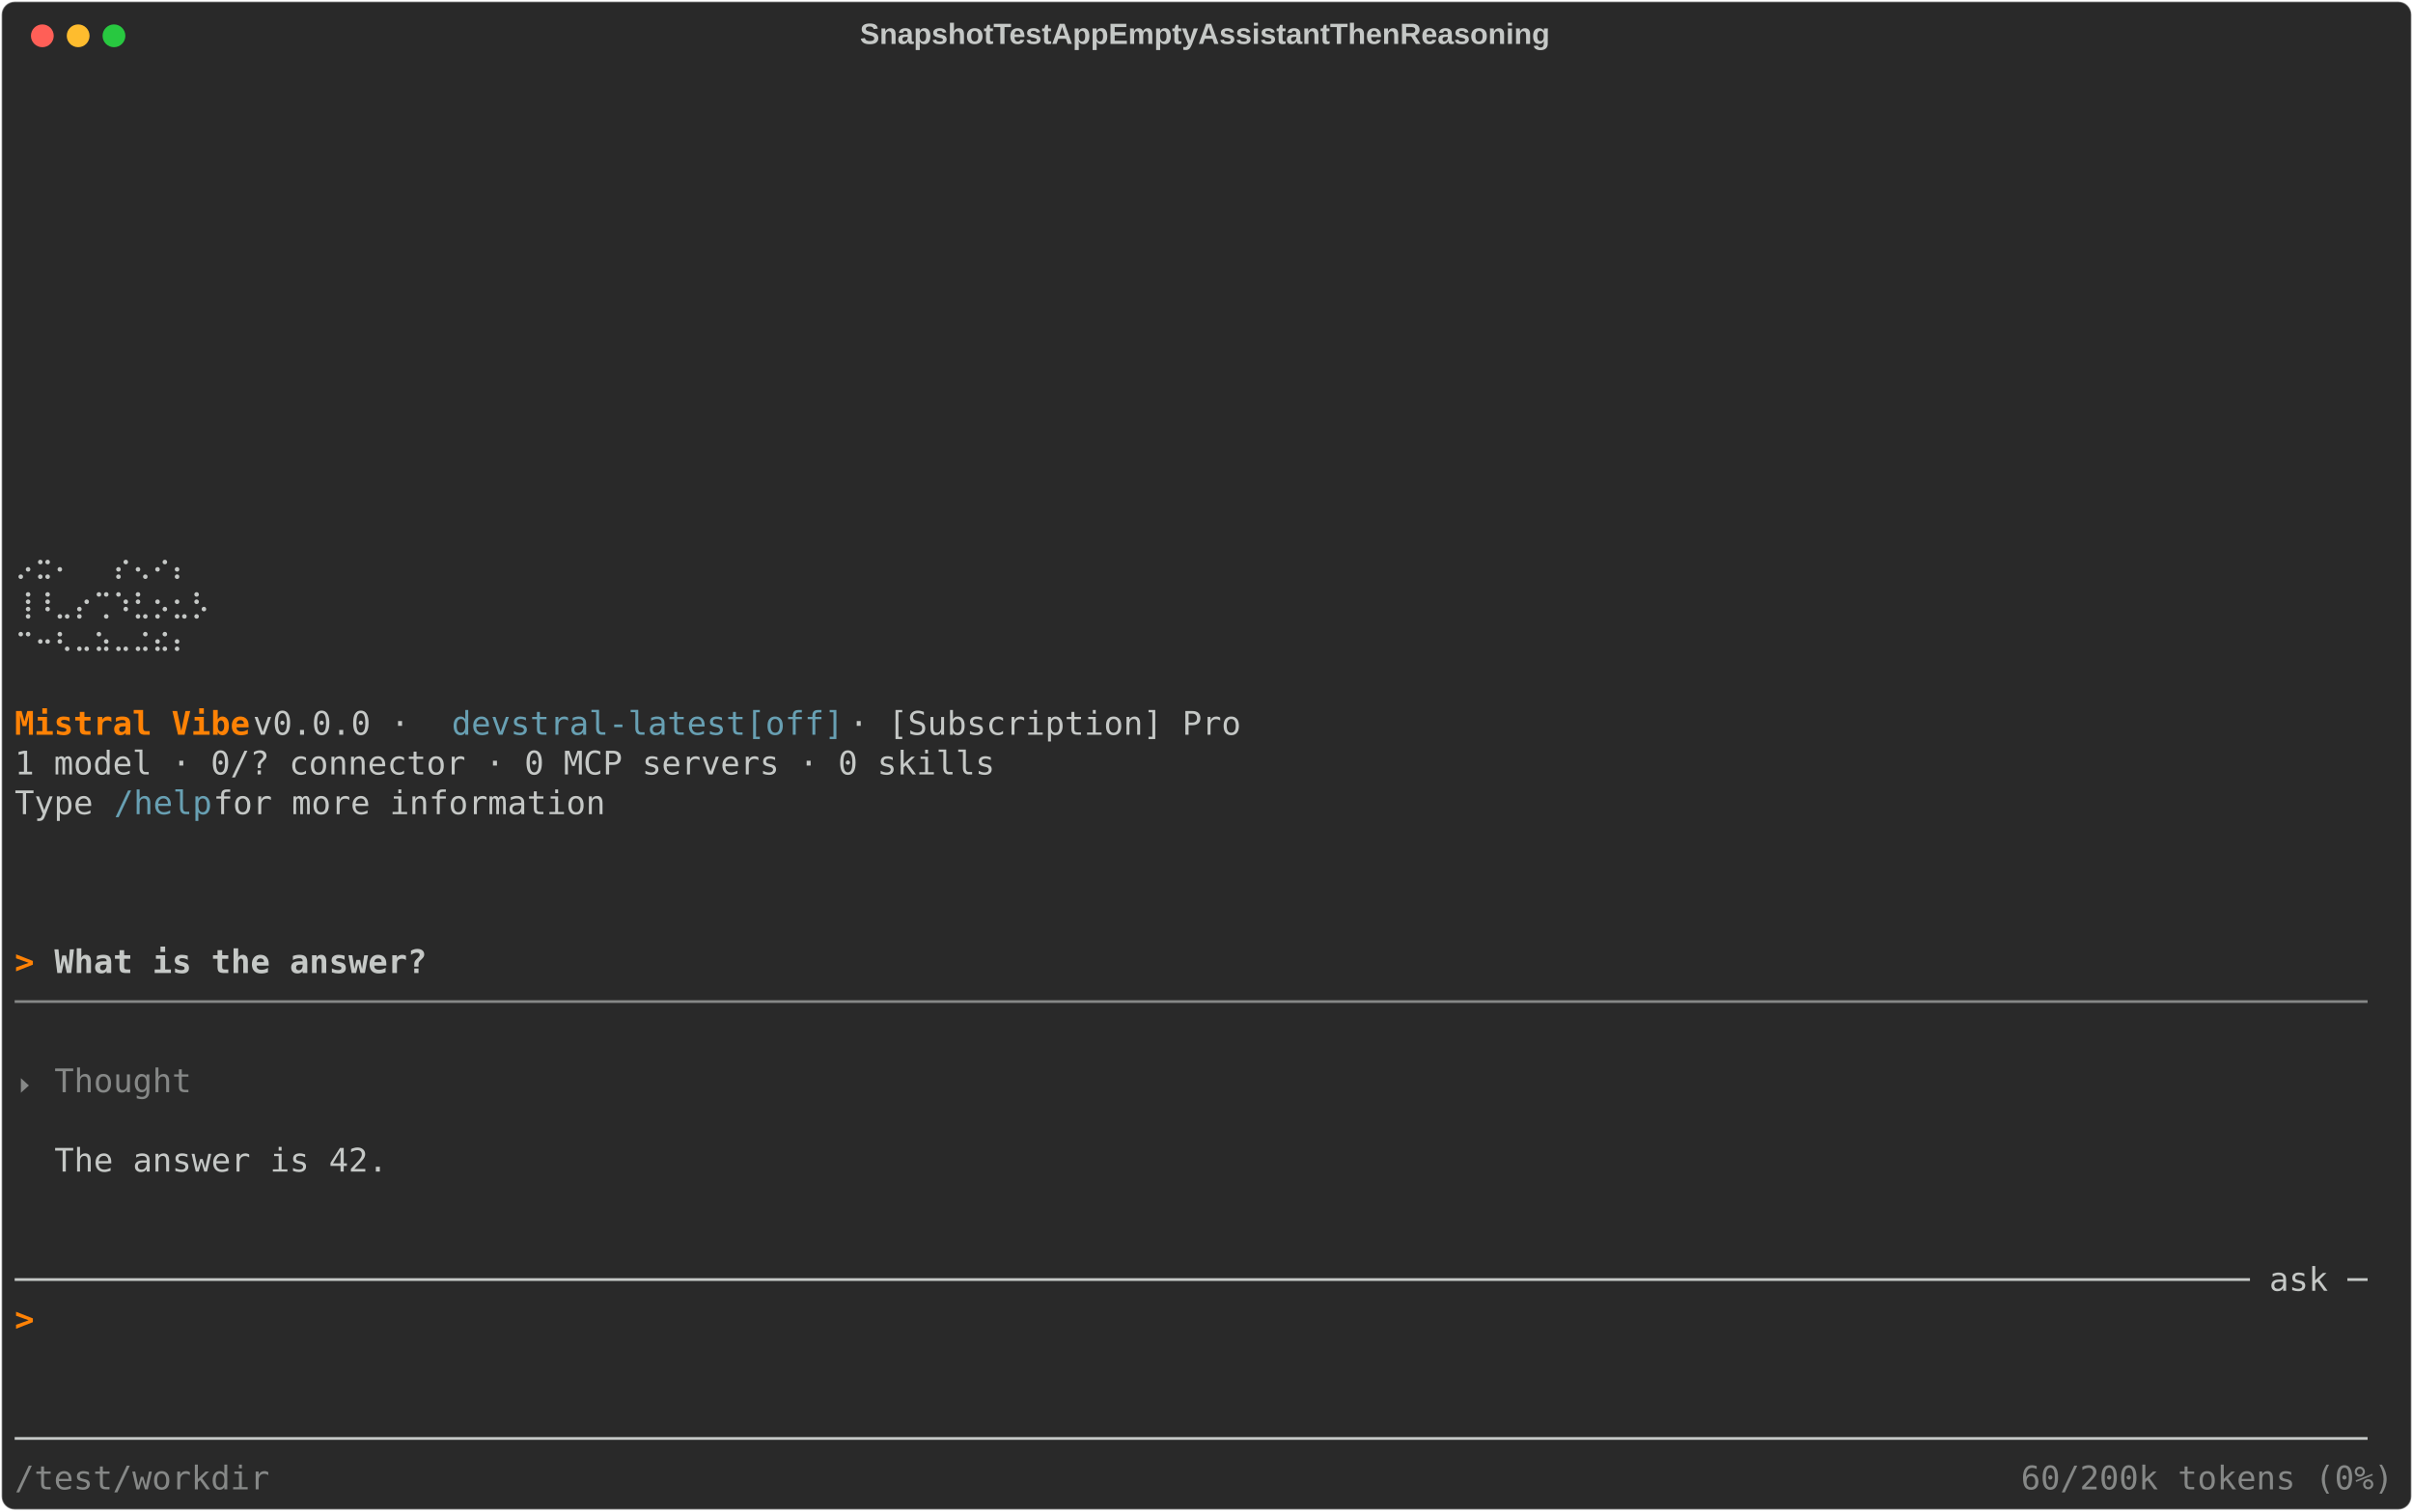
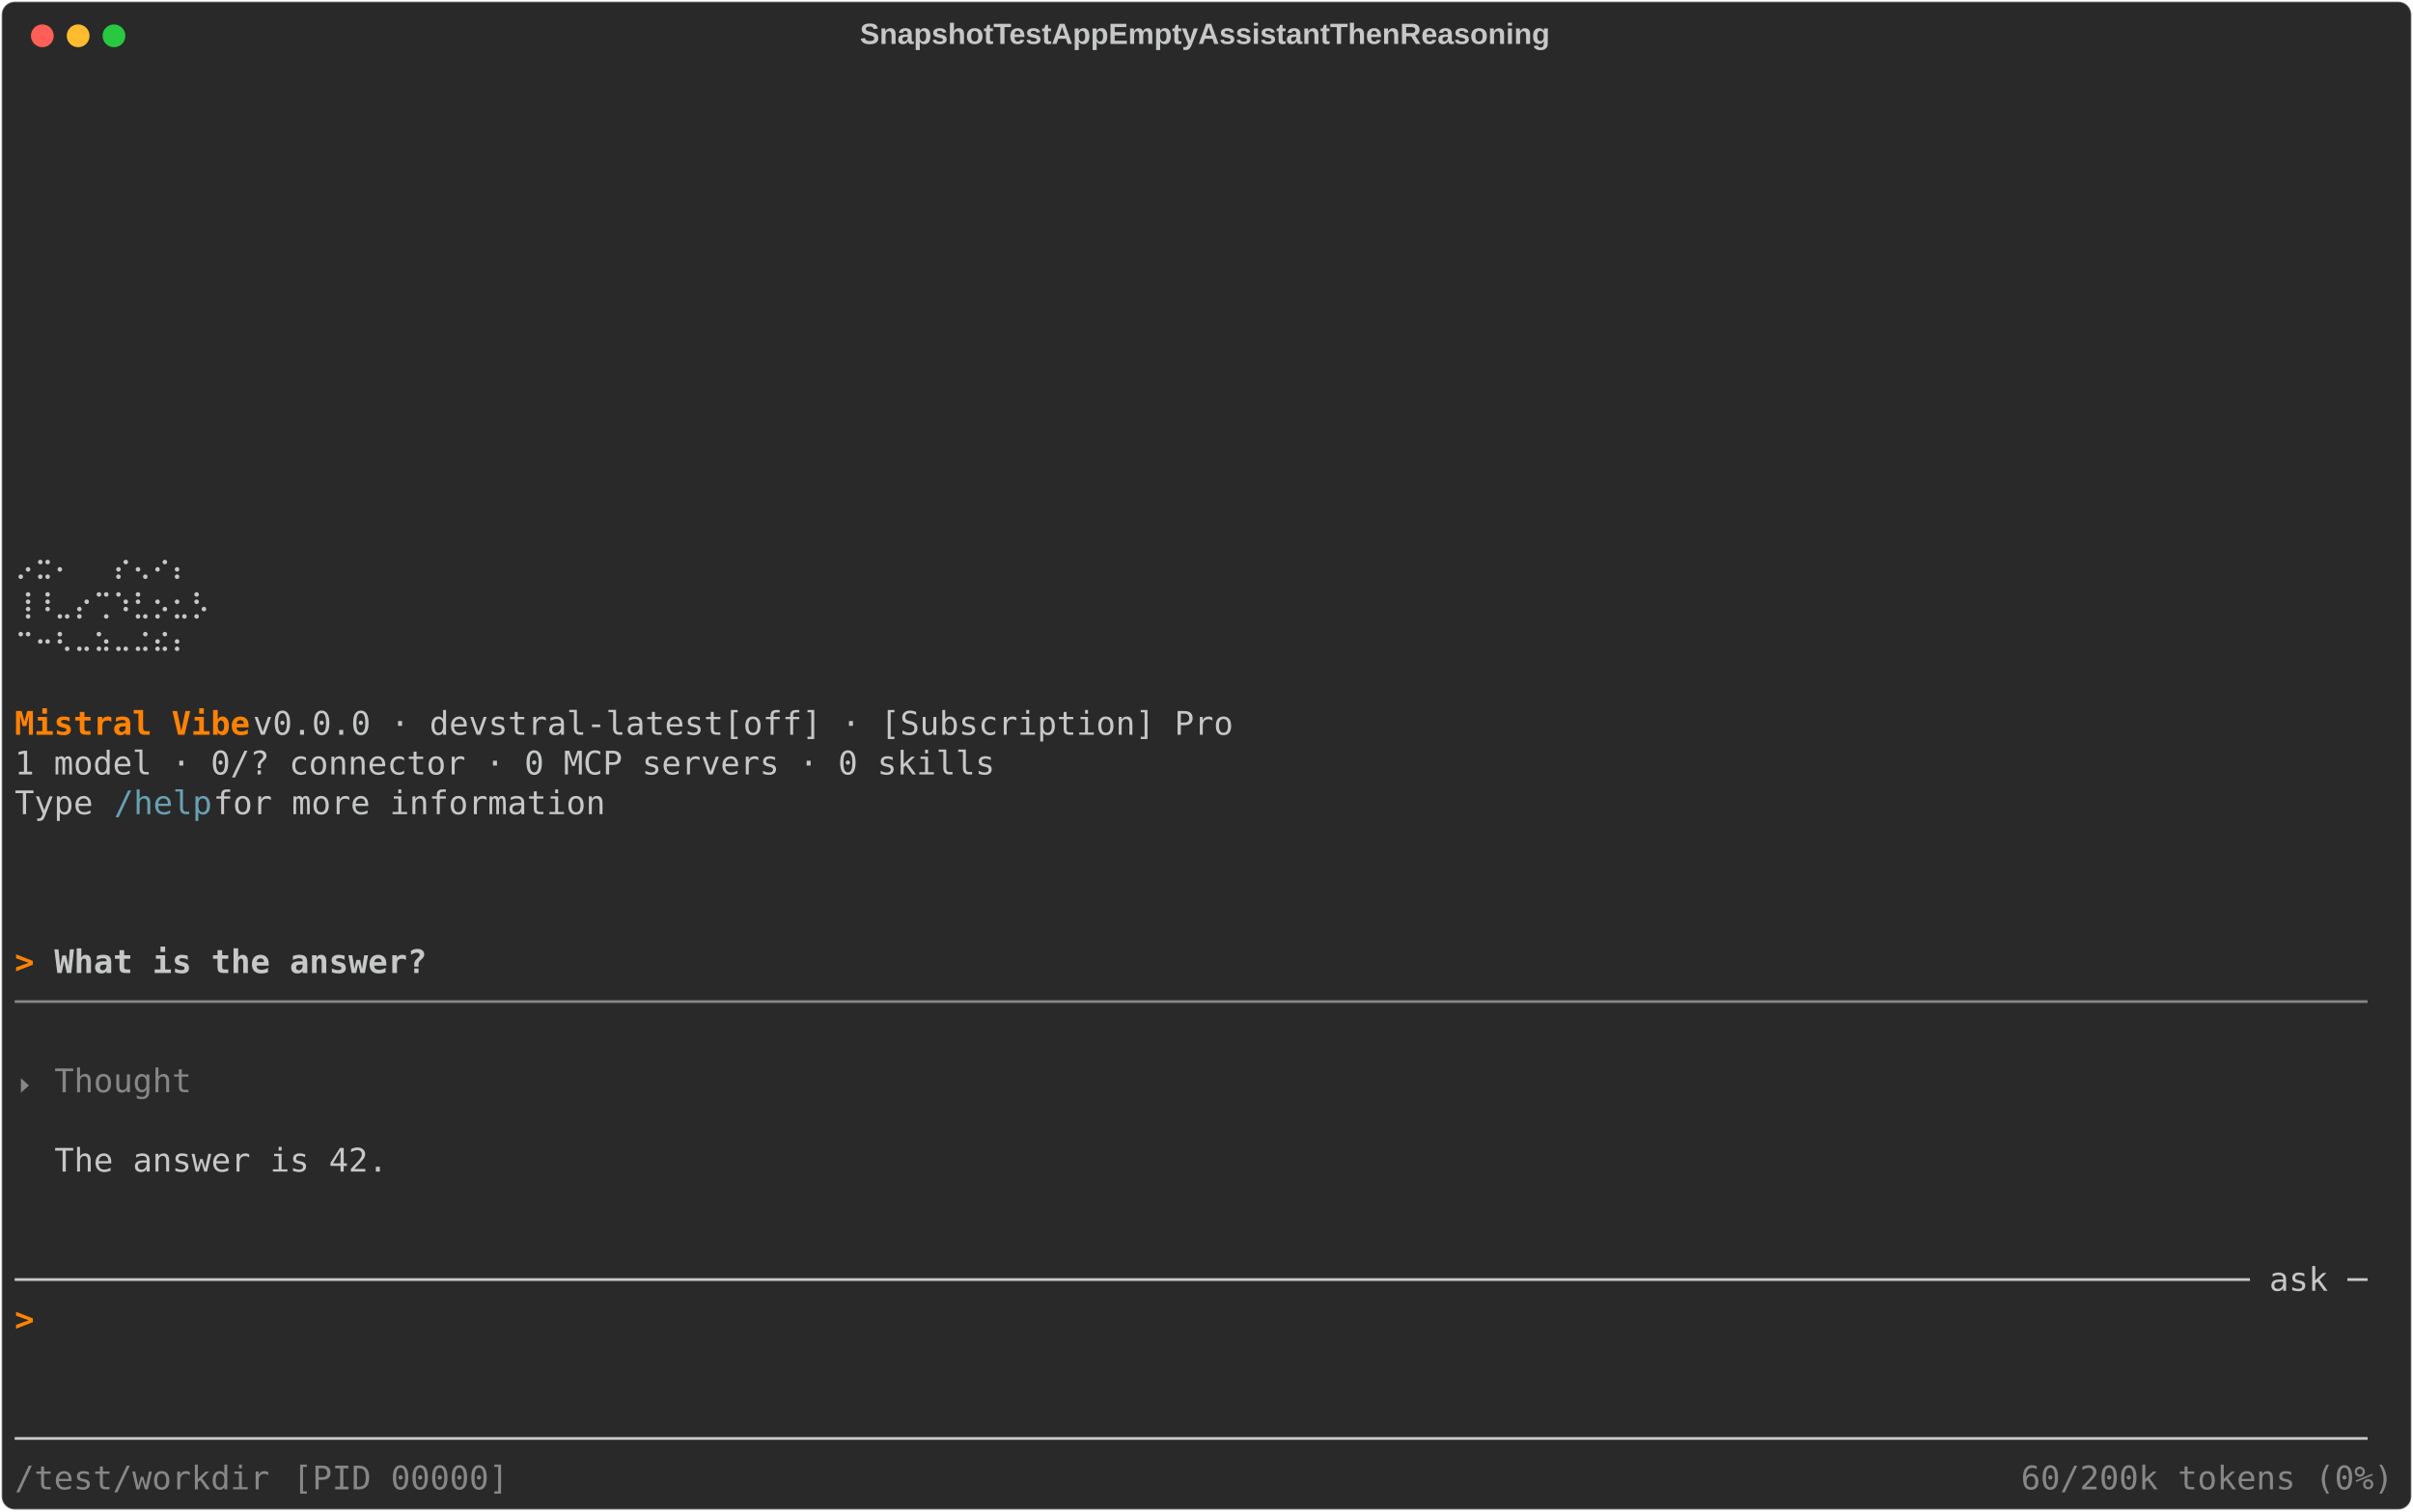
<svg xmlns="http://www.w3.org/2000/svg" class="rich-terminal" viewBox="0 0 1482 928.4">
  <style>

    @font-face {
        font-family: "Fira Code";
        src: local("FiraCode-Regular"),
                url("https://cdnjs.cloudflare.com/ajax/libs/firacode/6.2.0/woff2/FiraCode-Regular.woff2") format("woff2"),
                url("https://cdnjs.cloudflare.com/ajax/libs/firacode/6.2.0/woff/FiraCode-Regular.woff") format("woff");
        font-style: normal;
        font-weight: 400;
    }
    @font-face {
        font-family: "Fira Code";
        src: local("FiraCode-Bold"),
                url("https://cdnjs.cloudflare.com/ajax/libs/firacode/6.2.0/woff2/FiraCode-Bold.woff2") format("woff2"),
                url("https://cdnjs.cloudflare.com/ajax/libs/firacode/6.2.0/woff/FiraCode-Bold.woff") format("woff");
        font-style: bold;
        font-weight: 700;
    }

    .terminal-matrix {
        font-family: Fira Code, monospace;
        font-size: 20px;
        line-height: 24.4px;
        font-variant-east-asian: full-width;
    }

    .terminal-title {
        font-size: 18px;
        font-weight: bold;
        font-family: arial;
    }

    .terminal-r1 { fill: #c5c8c6 }
.terminal-r2 { fill: #ff8205;font-weight: bold }
.terminal-r3 { fill: #68a0b3 }
.terminal-r4 { fill: #c5c8c6;font-weight: bold }
.terminal-r5 { fill: #868887 }
    </style>
  <defs>
    <clipPath id="terminal-clip-terminal">
      <rect x="0" y="0" width="1463.0" height="877.4" />
    </clipPath>
    <clipPath id="terminal-line-0">
      <rect x="0" y="1.5" width="1464" height="24.65" />
    </clipPath>
    <clipPath id="terminal-line-1">
      <rect x="0" y="25.9" width="1464" height="24.65" />
    </clipPath>
    <clipPath id="terminal-line-2">
      <rect x="0" y="50.3" width="1464" height="24.65" />
    </clipPath>
    <clipPath id="terminal-line-3">
      <rect x="0" y="74.7" width="1464" height="24.65" />
    </clipPath>
    <clipPath id="terminal-line-4">
      <rect x="0" y="99.1" width="1464" height="24.65" />
    </clipPath>
    <clipPath id="terminal-line-5">
      <rect x="0" y="123.5" width="1464" height="24.65" />
    </clipPath>
    <clipPath id="terminal-line-6">
      <rect x="0" y="147.9" width="1464" height="24.65" />
    </clipPath>
    <clipPath id="terminal-line-7">
      <rect x="0" y="172.3" width="1464" height="24.65" />
    </clipPath>
    <clipPath id="terminal-line-8">
      <rect x="0" y="196.7" width="1464" height="24.65" />
    </clipPath>
    <clipPath id="terminal-line-9">
      <rect x="0" y="221.1" width="1464" height="24.65" />
    </clipPath>
    <clipPath id="terminal-line-10">
      <rect x="0" y="245.5" width="1464" height="24.65" />
    </clipPath>
    <clipPath id="terminal-line-11">
      <rect x="0" y="269.9" width="1464" height="24.65" />
    </clipPath>
    <clipPath id="terminal-line-12">
      <rect x="0" y="294.3" width="1464" height="24.65" />
    </clipPath>
    <clipPath id="terminal-line-13">
      <rect x="0" y="318.7" width="1464" height="24.65" />
    </clipPath>
    <clipPath id="terminal-line-14">
      <rect x="0" y="343.1" width="1464" height="24.65" />
    </clipPath>
    <clipPath id="terminal-line-15">
      <rect x="0" y="367.5" width="1464" height="24.65" />
    </clipPath>
    <clipPath id="terminal-line-16">
      <rect x="0" y="391.9" width="1464" height="24.65" />
    </clipPath>
    <clipPath id="terminal-line-17">
      <rect x="0" y="416.3" width="1464" height="24.65" />
    </clipPath>
    <clipPath id="terminal-line-18">
      <rect x="0" y="440.7" width="1464" height="24.65" />
    </clipPath>
    <clipPath id="terminal-line-19">
      <rect x="0" y="465.1" width="1464" height="24.65" />
    </clipPath>
    <clipPath id="terminal-line-20">
      <rect x="0" y="489.5" width="1464" height="24.65" />
    </clipPath>
    <clipPath id="terminal-line-21">
      <rect x="0" y="513.9" width="1464" height="24.65" />
    </clipPath>
    <clipPath id="terminal-line-22">
      <rect x="0" y="538.3" width="1464" height="24.65" />
    </clipPath>
    <clipPath id="terminal-line-23">
      <rect x="0" y="562.7" width="1464" height="24.65" />
    </clipPath>
    <clipPath id="terminal-line-24">
      <rect x="0" y="587.1" width="1464" height="24.65" />
    </clipPath>
    <clipPath id="terminal-line-25">
      <rect x="0" y="611.5" width="1464" height="24.65" />
    </clipPath>
    <clipPath id="terminal-line-26">
      <rect x="0" y="635.9" width="1464" height="24.65" />
    </clipPath>
    <clipPath id="terminal-line-27">
      <rect x="0" y="660.3" width="1464" height="24.65" />
    </clipPath>
    <clipPath id="terminal-line-28">
      <rect x="0" y="684.7" width="1464" height="24.65" />
    </clipPath>
    <clipPath id="terminal-line-29">
      <rect x="0" y="709.1" width="1464" height="24.65" />
    </clipPath>
    <clipPath id="terminal-line-30">
      <rect x="0" y="733.5" width="1464" height="24.65" />
    </clipPath>
    <clipPath id="terminal-line-31">
      <rect x="0" y="757.9" width="1464" height="24.65" />
    </clipPath>
    <clipPath id="terminal-line-32">
      <rect x="0" y="782.3" width="1464" height="24.65" />
    </clipPath>
    <clipPath id="terminal-line-33">
      <rect x="0" y="806.7" width="1464" height="24.65" />
    </clipPath>
    <clipPath id="terminal-line-34">
      <rect x="0" y="831.1" width="1464" height="24.65" />
    </clipPath>
  </defs>
  <rect fill="#292929" stroke="rgba(255,255,255,0.35)" stroke-width="1" x="1" y="1" width="1480" height="926.4" rx="8" />
  <text class="terminal-title" fill="#c5c8c6" text-anchor="middle" x="740" y="27">SnapshotTestAppEmptyAssistantThenReasoning</text>
  <g transform="translate(26,22)">
    <circle cx="0" cy="0" r="7" fill="#ff5f57" />
    <circle cx="22" cy="0" r="7" fill="#febc2e" />
    <circle cx="44" cy="0" r="7" fill="#28c840" />
  </g>
  <g transform="translate(9, 41)" clip-path="url(#terminal-clip-terminal)">
    <g class="terminal-matrix">
      <text class="terminal-r1" x="1464" y="20" textLength="12.2" clip-path="url(#terminal-line-0)">
</text>
      <text class="terminal-r1" x="1464" y="44.4" textLength="12.2" clip-path="url(#terminal-line-1)">
</text>
      <text class="terminal-r1" x="1464" y="68.8" textLength="12.2" clip-path="url(#terminal-line-2)">
</text>
      <text class="terminal-r1" x="1464" y="93.2" textLength="12.2" clip-path="url(#terminal-line-3)">
</text>
      <text class="terminal-r1" x="1464" y="117.6" textLength="12.2" clip-path="url(#terminal-line-4)">
</text>
      <text class="terminal-r1" x="1464" y="142" textLength="12.2" clip-path="url(#terminal-line-5)">
</text>
      <text class="terminal-r1" x="1464" y="166.4" textLength="12.2" clip-path="url(#terminal-line-6)">
</text>
      <text class="terminal-r1" x="1464" y="190.8" textLength="12.2" clip-path="url(#terminal-line-7)">
</text>
      <text class="terminal-r1" x="1464" y="215.2" textLength="12.2" clip-path="url(#terminal-line-8)">
</text>
      <text class="terminal-r1" x="1464" y="239.6" textLength="12.2" clip-path="url(#terminal-line-9)">
</text>
      <text class="terminal-r1" x="1464" y="264" textLength="12.2" clip-path="url(#terminal-line-10)">
</text>
      <text class="terminal-r1" x="1464" y="288.4" textLength="12.2" clip-path="url(#terminal-line-11)">
</text>
      <text class="terminal-r1" x="0" y="312.8" textLength="134.2" clip-path="url(#terminal-line-12)">  ⡠⣒⠄  ⡔⢄⠔⡄</text>
      <text class="terminal-r1" x="1464" y="312.8" textLength="12.2" clip-path="url(#terminal-line-12)">
</text>
      <text class="terminal-r1" x="0" y="337.2" textLength="134.2" clip-path="url(#terminal-line-13)"> ⢸⠸⣀⡔⢉⠱⣃⡢⣂⡣</text>
      <text class="terminal-r1" x="1464" y="337.2" textLength="12.2" clip-path="url(#terminal-line-13)">
</text>
      <text class="terminal-r1" x="0" y="361.6" textLength="134.2" clip-path="url(#terminal-line-14)">  ⠉⠒⠣⠤⠵⠤⠬⠮⠆</text>
      <text class="terminal-r1" x="1464" y="361.6" textLength="12.2" clip-path="url(#terminal-line-14)">
</text>
      <text class="terminal-r1" x="1464" y="386" textLength="12.2" clip-path="url(#terminal-line-15)">
</text>
      <text class="terminal-r2" x="0" y="410.4" textLength="146.4" clip-path="url(#terminal-line-16)">Mistral Vibe</text>
-       <text class="terminal-r1" x="146.4" y="410.4" textLength="122" clip-path="url(#terminal-line-16)"> v0.0.0 · </text>
-       <text class="terminal-r3" x="268.4" y="410.4" textLength="244" clip-path="url(#terminal-line-16)">devstral-latest[off]</text>
-       <text class="terminal-r1" x="512.4" y="410.4" textLength="256.2" clip-path="url(#terminal-line-16)"> · [Subscription] Pro</text>
+       <text class="terminal-r1" x="146.4" y="410.4" textLength="622.2" clip-path="url(#terminal-line-16)"> v0.0.0 · devstral-latest[off] · [Subscription] Pro</text>
      <text class="terminal-r1" x="1464" y="410.4" textLength="12.2" clip-path="url(#terminal-line-16)">
</text>
      <text class="terminal-r1" x="0" y="434.8" textLength="610" clip-path="url(#terminal-line-17)">1 model · 0/? connector · 0 MCP servers · 0 skills</text>
      <text class="terminal-r1" x="1464" y="434.8" textLength="12.2" clip-path="url(#terminal-line-17)">
</text>
      <text class="terminal-r1" x="0" y="459.2" textLength="61" clip-path="url(#terminal-line-18)">Type </text>
      <text class="terminal-r3" x="61" y="459.2" textLength="61" clip-path="url(#terminal-line-18)">/help</text>
      <text class="terminal-r1" x="122" y="459.2" textLength="256.2" clip-path="url(#terminal-line-18)"> for more information</text>
      <text class="terminal-r1" x="1464" y="459.2" textLength="12.2" clip-path="url(#terminal-line-18)">
</text>
      <text class="terminal-r1" x="1464" y="483.6" textLength="12.2" clip-path="url(#terminal-line-19)">
</text>
      <text class="terminal-r1" x="1464" y="508" textLength="12.2" clip-path="url(#terminal-line-20)">
</text>
      <text class="terminal-r1" x="1464" y="532.4" textLength="12.2" clip-path="url(#terminal-line-21)">
</text>
      <text class="terminal-r2" x="0" y="556.8" textLength="24.4" clip-path="url(#terminal-line-22)">&gt; </text>
      <text class="terminal-r4" x="24.4" y="556.8" textLength="231.8" clip-path="url(#terminal-line-22)">What is the answer?</text>
      <text class="terminal-r1" x="1464" y="556.8" textLength="12.2" clip-path="url(#terminal-line-22)">
</text>
      <text class="terminal-r5" x="0" y="581.2" textLength="1464" clip-path="url(#terminal-line-23)">────────────────────────────────────────────────────────────────────────────────────────────────────────────────────────</text>
      <text class="terminal-r1" x="1464" y="581.2" textLength="12.2" clip-path="url(#terminal-line-23)">
</text>
      <text class="terminal-r1" x="1464" y="605.6" textLength="12.2" clip-path="url(#terminal-line-24)">
</text>
      <text class="terminal-r5" x="0" y="630" textLength="12.2" clip-path="url(#terminal-line-25)">⏵</text>
      <text class="terminal-r5" x="24.4" y="630" textLength="85.4" clip-path="url(#terminal-line-25)">Thought</text>
      <text class="terminal-r1" x="1464" y="630" textLength="12.2" clip-path="url(#terminal-line-25)">
</text>
      <text class="terminal-r1" x="1464" y="654.4" textLength="12.2" clip-path="url(#terminal-line-26)">
</text>
      <text class="terminal-r1" x="24.4" y="678.8" textLength="207.4" clip-path="url(#terminal-line-27)">The answer is 42.</text>
      <text class="terminal-r1" x="1464" y="678.8" textLength="12.2" clip-path="url(#terminal-line-27)">
</text>
      <text class="terminal-r1" x="1464" y="703.2" textLength="12.2" clip-path="url(#terminal-line-28)">
</text>
      <text class="terminal-r1" x="1464" y="727.6" textLength="12.2" clip-path="url(#terminal-line-29)">
</text>
      <text class="terminal-r1" x="0" y="752" textLength="1464" clip-path="url(#terminal-line-30)">────────────────────────────────────────────────────────────────────────────────────────────────────────────────── ask ─</text>
      <text class="terminal-r1" x="1464" y="752" textLength="12.2" clip-path="url(#terminal-line-30)">
</text>
      <text class="terminal-r2" x="0" y="776.4" textLength="12.2" clip-path="url(#terminal-line-31)">&gt;</text>
      <text class="terminal-r1" x="1464" y="776.4" textLength="12.2" clip-path="url(#terminal-line-31)">
</text>
      <text class="terminal-r1" x="1464" y="800.8" textLength="12.2" clip-path="url(#terminal-line-32)">
</text>
      <text class="terminal-r1" x="1464" y="825.2" textLength="12.2" clip-path="url(#terminal-line-33)">
</text>
      <text class="terminal-r1" x="0" y="849.6" textLength="1464" clip-path="url(#terminal-line-34)">────────────────────────────────────────────────────────────────────────────────────────────────────────────────────────</text>
      <text class="terminal-r1" x="1464" y="849.6" textLength="12.2" clip-path="url(#terminal-line-34)">
</text>
      <text class="terminal-r5" x="0" y="874" textLength="158.6" clip-path="url(#terminal-line-35)">/test/workdir</text>
+       <text class="terminal-r5" x="170.8" y="874" textLength="134.2" clip-path="url(#terminal-line-35)">[PID 00000]</text>
      <text class="terminal-r5" x="1232.2" y="874" textLength="231.8" clip-path="url(#terminal-line-35)">60/200k tokens (0%)</text>
    </g>
  </g>
</svg>
